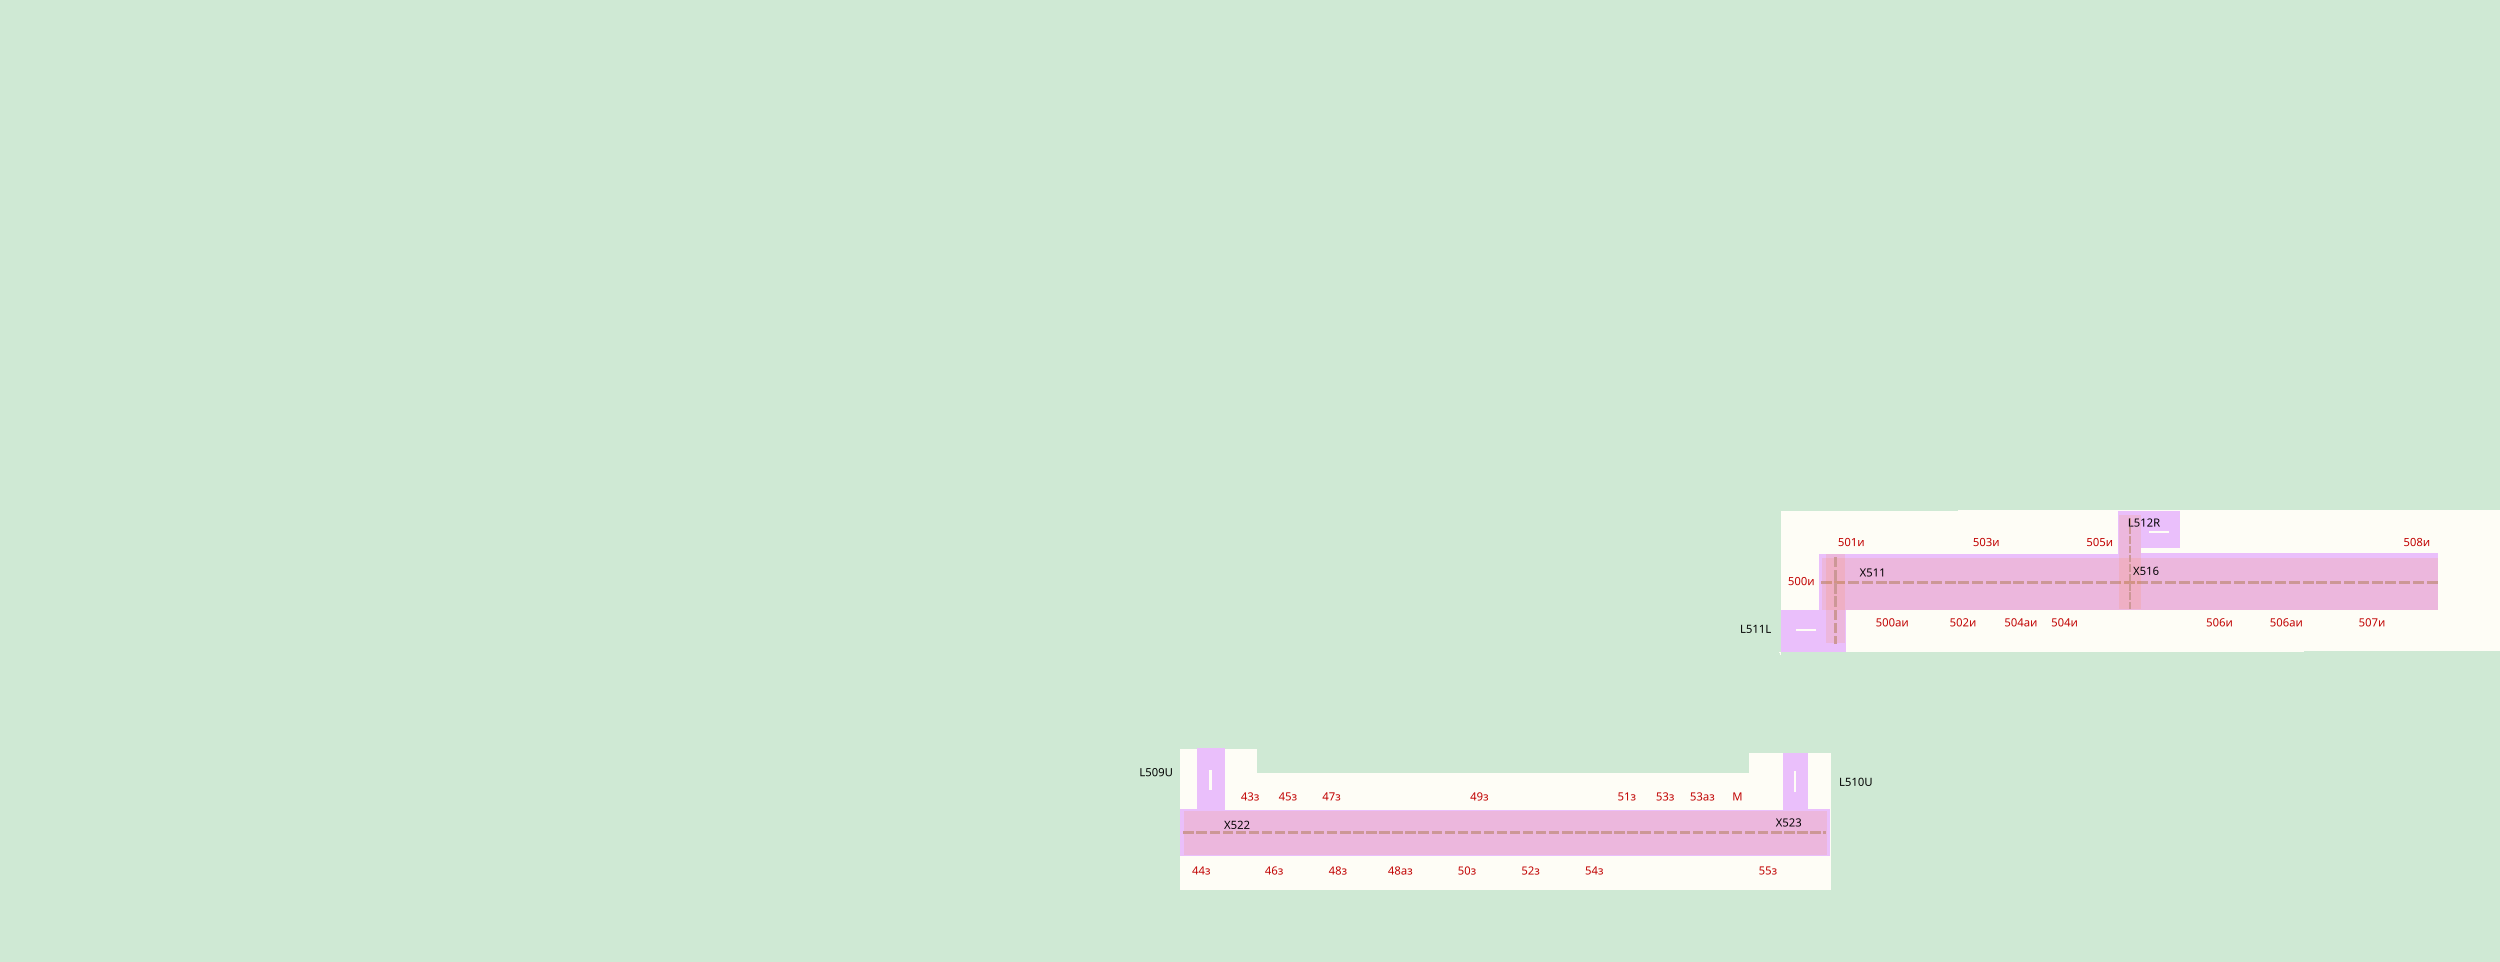
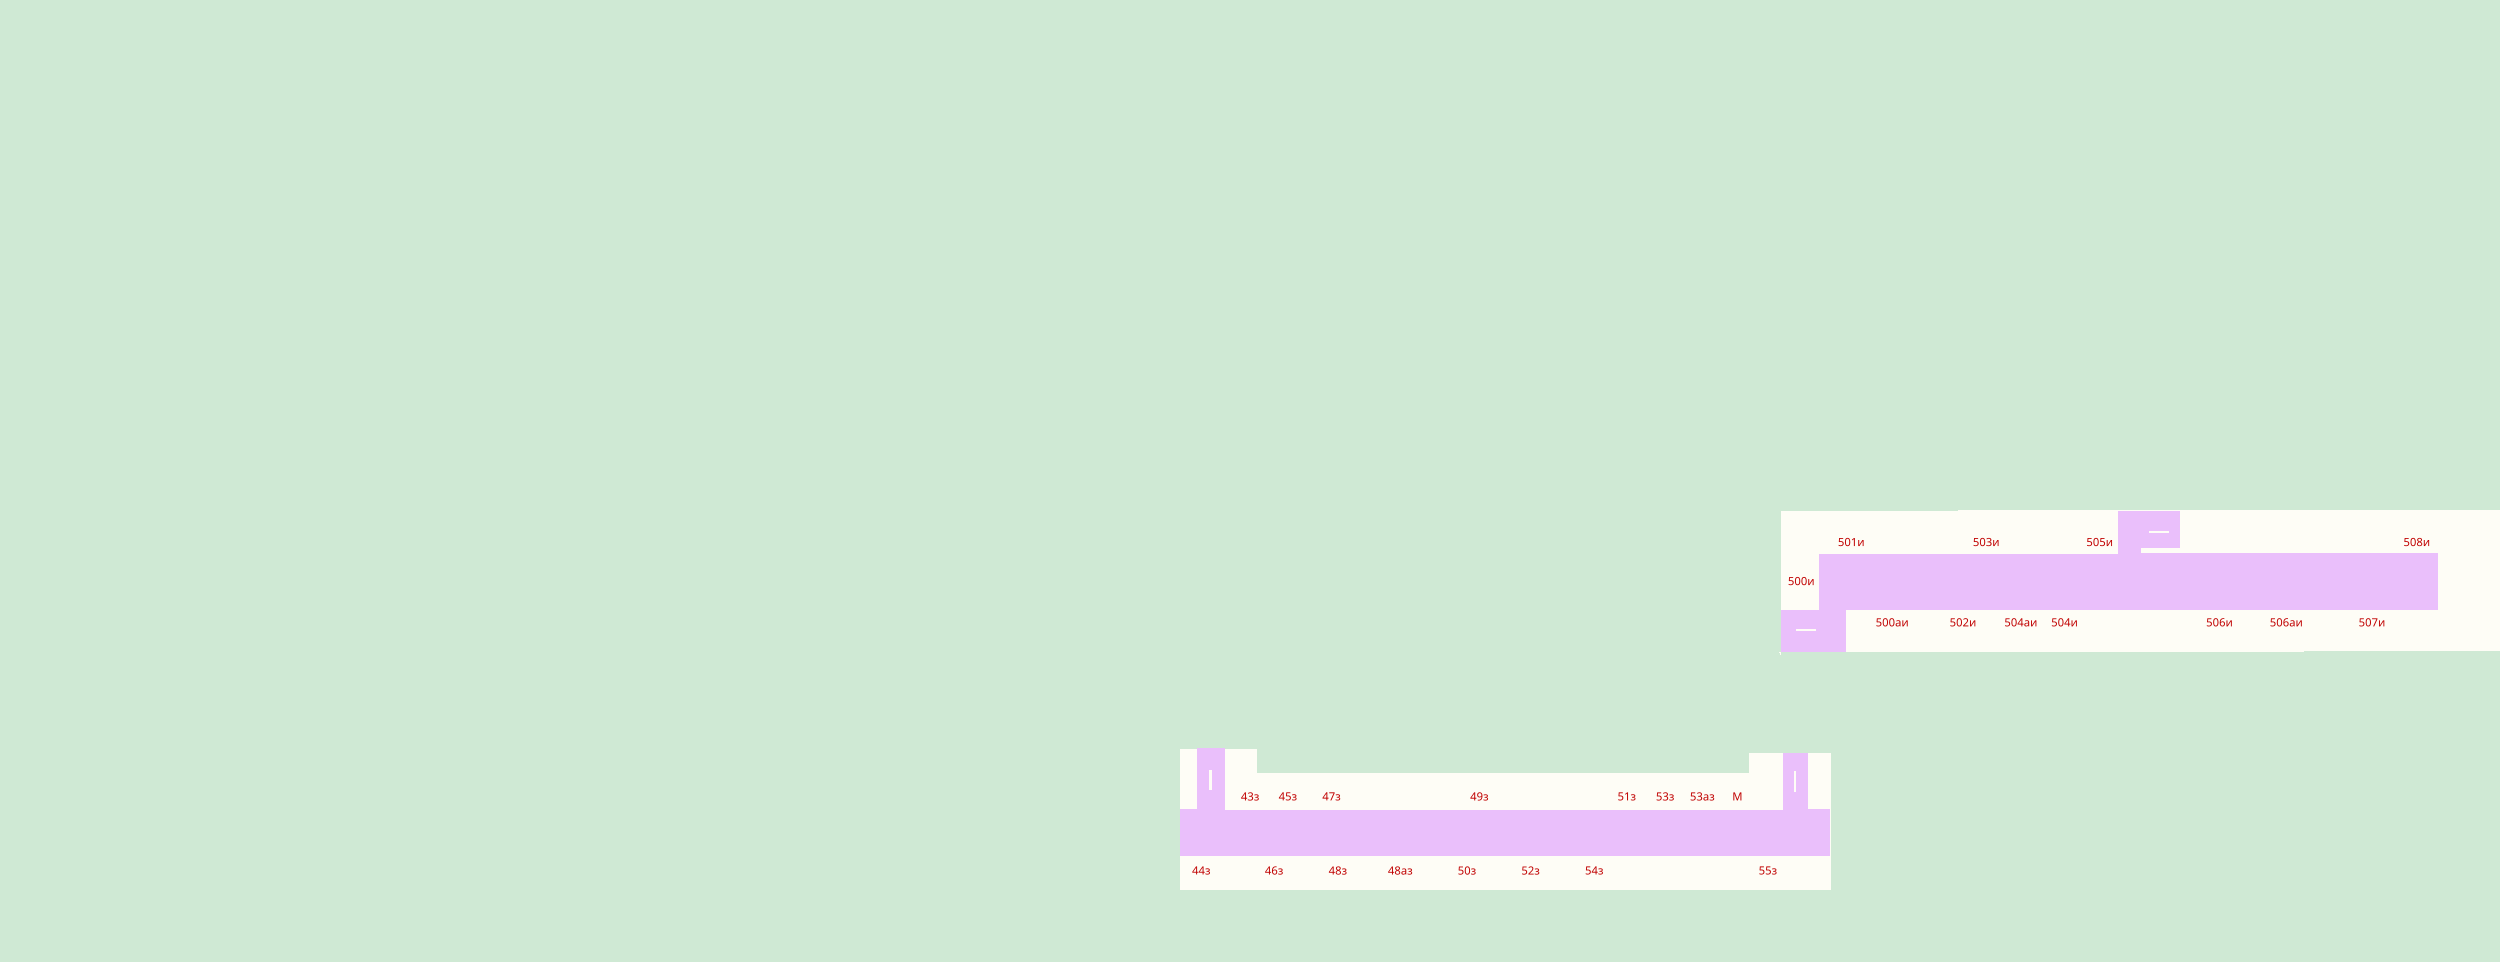
<svg xmlns="http://www.w3.org/2000/svg" width="12.283in" height="4.722in" id="svg4690" version="1.1" viewBox="0 0 868.598 425" style="shape-rendering:crispEdges;enable-background:new">
  <defs id="defs4692">
    </defs>
  <g id="layer2" style="display:inline" transform="translate(-121.7844,-1.080227)">
    <rect style="color:#000000;clip-rule:nonzero;display:inline;overflow:visible;visibility:visible;opacity:1;isolation:auto;mix-blend-mode:normal;color-interpolation:sRGB;color-interpolation-filters:linearRGB;solid-color:#000000;solid-opacity:1;fill:#cfe9d4;fill-opacity:1;fill-rule:evenodd;stroke:none;stroke-width:40.459;stroke-linecap:butt;stroke-linejoin:miter;stroke-miterlimit:3.727;stroke-dasharray:none;stroke-dashoffset:0;stroke-opacity:1;color-rendering:auto;image-rendering:auto;shape-rendering:auto;text-rendering:auto;enable-background:accumulate" id="rect4369" width="3009.273" height="1907.568" x="-926.411" y="-721.215" />
    <path style="display:inline;fill:#fefdf6;fill-opacity:1;fill-rule:evenodd;stroke:none;stroke-width:3;stroke-linecap:butt;stroke-linejoin:miter;stroke-miterlimit:3.727;stroke-dasharray:none;stroke-opacity:1" d="m 791.978,334.126 20.836,0 0,60.501 -287.575,0 0,-0.587 0,-61.676 c 6.33,0.032 2.659,-0.031 13.989,-0.084 l 19.877,0.084 0,10.573 217.547,0 0,-8.811 15.576,0" id="path4965-8" />
    <path style="display:inline;fill:#fefdf6;fill-opacity:1;fill-rule:evenodd;stroke:none;stroke-width:3;stroke-linecap:butt;stroke-linejoin:miter;stroke-miterlimit:3.727;stroke-dasharray:none;stroke-opacity:1" d="m 790.87,290.915 c 0.094,-20.597 0.038,-43.445 0.038,-64.042 l 319.518,-0.19 0,62.357 -320.432,0.5" id="path6805-6" />
  </g>
  <g id="layer1" style="display:inline" transform="translate(-121.7844,-1.080227)">
    <path style="display:inline;fill:#eabffb;fill-opacity:1;fill-rule:evenodd;stroke:none;stroke-width:1px;stroke-linecap:butt;stroke-linejoin:miter;stroke-opacity:1" d="m 790.554,270.801 17.25,0 0,-24.75 132,0 0,-19.188 27.5,0 0,16.688 -17,0 0,2.25 131.25,0 0,25 -261.75,0 0,18.75 -28.875,0 0,-18.75 z" id="path4488" />
    <path style="fill:#eabffb;fill-opacity:1;fill-rule:evenodd;stroke:none;stroke-width:1px;stroke-linecap:butt;stroke-linejoin:miter;stroke-opacity:1" d="m 525,380 0,-21.25 7.75,0 0,-26.75 12.25,0 0,27.25 246.75,0 0,-25 11.25,0 0,24.75 9.75,0 0,20.75 -287.75,0 z" id="path4361" />
    <path style="display:inline;fill:#fefdf6;fill-opacity:1;fill-rule:evenodd;stroke:#fefdf6;stroke-width:1;stroke-linecap:butt;stroke-linejoin:miter;stroke-miterlimit:4;stroke-dasharray:none;stroke-opacity:1" d="m 953.799,236.293 8.865,0" id="path3349" />
    <path style="display:inline;fill:none;fill-rule:evenodd;stroke:#fefdf6;stroke-width:1;stroke-linecap:butt;stroke-linejoin:miter;stroke-miterlimit:4;stroke-dasharray:none;stroke-opacity:1" d="m 797.471,279.794 8.865,0" id="path3349-3" />
    <path style="display:inline;opacity:1;fill:none;fill-rule:evenodd;stroke:#fefdf6;stroke-width:1;stroke-linecap:butt;stroke-linejoin:miter;stroke-miterlimit:4;stroke-dasharray:none;stroke-opacity:1" d="m 538.606,341.549 0,9.072" id="path3349-3-0-6" />
    <path style="display:inline;opacity:1;fill:none;fill-rule:evenodd;stroke:#fefdf6;stroke-width:1;stroke-linecap:butt;stroke-linejoin:miter;stroke-miterlimit:4;stroke-dasharray:none;stroke-opacity:1" d="m 797.201,342.035 0,9.072" id="path3349-3-0" />
  </g>
-   <g id="layer4" style="display:inline;opacity:0.99" transform="translate(-121.7844,-1.080227)">
+   <g id="layer4" style="display:none;opacity:0.99" transform="translate(-121.7844,-1.080227)">
    <rect style="display:inline;opacity:1;fill:#ff7b00;fill-opacity:0.121;stroke:none;stroke-width:1;stroke-miterlimit:4;stroke-dasharray:4, 1;stroke-dashoffset:0;stroke-opacity:1" id="rect4234-51-48-85" width="19.493" height="284.363" x="-379.105" y="526.806" transform="matrix(-2.125523e-4,-1,1,-1.3513822e-4,0,0)" />
    <text xml:space="preserve" style="font-style:normal;font-weight:normal;font-size:5px;line-height:125%;font-family:sans-serif;letter-spacing:0px;word-spacing:0px;display:inline;opacity:1;fill:#000000;fill-opacity:1;stroke:none;stroke-width:1px;stroke-linecap:butt;stroke-linejoin:miter;stroke-opacity:1" x="377.221" y="144.725" id="text4424">
      <tspan id="tspan4426" x="377.221" y="144.725" style="font-size:7.5px" />
    </text>
    <rect style="display:inline;opacity:1;fill:#ff7b00;fill-opacity:0.121;stroke:none;stroke-width:1;stroke-miterlimit:4;stroke-dasharray:4, 1;stroke-dashoffset:0;stroke-opacity:1" id="rect4234-51-48" width="23.166" height="272.65" x="-270.977" y="808.853" transform="matrix(-1.8301595e-4,-1,1,-1.5694774e-4,0,0)" />
    <path style="display:inline;opacity:1;fill:none;fill-rule:evenodd;stroke:#cc9795;stroke-width:1.218;stroke-linecap:butt;stroke-linejoin:miter;stroke-miterlimit:4;stroke-dasharray:4.873, 1.218;stroke-dashoffset:0;stroke-opacity:1" d="m 808.41,258.738 273.416,0" id="path8505-6-7" />
    <rect style="display:inline;opacity:1;fill:#ff7b00;fill-opacity:0.121;stroke:none;stroke-width:1;stroke-miterlimit:4;stroke-dasharray:4, 1;stroke-dashoffset:0;stroke-opacity:1" id="rect4234-51-48-8" width="8.684" height="39.357" x="810.487" y="246.274" transform="matrix(1,-6.6034152e-5,4.3498561e-4,0.9999999,0,0)" />
    <path style="display:inline;opacity:1;fill:none;fill-rule:evenodd;stroke:#cc9795;stroke-width:1.161;stroke-linecap:butt;stroke-linejoin:miter;stroke-miterlimit:4;stroke-dasharray:4.645, 1.161;stroke-dashoffset:0;stroke-opacity:1" d="m 814.945,247.386 0,38.371" id="path8505-6-7-9" />
    <text xml:space="preserve" style="font-style:normal;font-variant:normal;font-weight:normal;font-stretch:normal;font-size:5px;line-height:125%;font-family:sans-serif;-inkscape-font-specification:'sans-serif, Normal';text-align:start;letter-spacing:0px;word-spacing:0px;writing-mode:lr-tb;text-anchor:start;display:inline;opacity:1;fill:#000000;fill-opacity:1;stroke:none;stroke-width:1px;stroke-linecap:butt;stroke-linejoin:miter;stroke-opacity:1" x="825.643" y="256.003" id="text4428-89-7-1-0-1-2">
      <tspan id="tspan4528-30-1" x="825.643" y="256.003">X511</tspan>
    </text>
    <text xml:space="preserve" style="font-style:normal;font-weight:normal;font-size:40px;line-height:125%;font-family:sans-serif;letter-spacing:0px;word-spacing:0px;display:inline;opacity:1;fill:#000000;fill-opacity:1;stroke:none;stroke-width:1px;stroke-linecap:butt;stroke-linejoin:miter;stroke-opacity:1" x="805.784" y="255.296" id="text4778">
      <tspan id="tspan4780" x="805.784" y="255.296" />
    </text>
    <rect style="display:inline;opacity:1;fill:#ff7b00;fill-opacity:0.121;stroke:none;stroke-width:1;stroke-miterlimit:4;stroke-dasharray:4, 1;stroke-dashoffset:0;stroke-opacity:1" id="rect4234-51-48-8-3" width="10.096" height="41.692" x="940.069" y="228.761" transform="matrix(1,-6.0172861e-5,4.7735649e-4,0.9999999,0,0)" />
    <path style="display:inline;opacity:1;fill:none;fill-rule:evenodd;stroke:#cc9795;stroke-width:0.828;stroke-linecap:butt;stroke-linejoin:miter;stroke-miterlimit:4;stroke-dasharray:3.312, 0.828;stroke-dashoffset:0;stroke-opacity:1" d="m 945.236,229.94 0,40.648" id="path8505-6-7-9-22" />
    <text xml:space="preserve" style="font-style:normal;font-variant:normal;font-weight:normal;font-stretch:normal;font-size:5px;line-height:125%;font-family:sans-serif;-inkscape-font-specification:'sans-serif, Normal';text-align:start;letter-spacing:0px;word-spacing:0px;writing-mode:lr-tb;text-anchor:start;display:inline;opacity:1;fill:#000000;fill-opacity:1;stroke:none;stroke-width:1px;stroke-linecap:butt;stroke-linejoin:miter;stroke-opacity:1" x="507.132" y="344.325" id="text4428-00-9-8-1">
      <tspan id="tspan4518-5-0" x="507.132" y="344.325">L509U</tspan>
    </text>
    <text xml:space="preserve" style="font-style:normal;font-variant:normal;font-weight:normal;font-stretch:normal;font-size:5px;line-height:125%;font-family:sans-serif;-inkscape-font-specification:'sans-serif, Normal';text-align:start;letter-spacing:0px;word-spacing:0px;writing-mode:lr-tb;text-anchor:start;display:inline;opacity:1;fill:#000000;fill-opacity:1;stroke:none;stroke-width:1px;stroke-linecap:butt;stroke-linejoin:miter;stroke-opacity:1" x="816.535" y="348.603" id="text4428-00-9-8-5">
      <tspan id="tspan4518-5-37" x="816.535" y="348.603">L510U</tspan>
    </text>
    <flowRoot transform="translate(-2.0855,-1.382068)" xml:space="preserve" id="flowRoot4964" style="font-style:normal;font-weight:normal;font-size:40px;line-height:125%;font-family:sans-serif;letter-spacing:0px;word-spacing:0px;display:inline;opacity:1;fill:#000000;fill-opacity:1;stroke:none;stroke-width:1px;stroke-linecap:butt;stroke-linejoin:miter;stroke-opacity:1">
      <flowRegion id="flowRegion4966">
        <rect id="rect4968" width="1" height="140" x="598.5" y="213" />
      </flowRegion>
      <flowPara id="flowPara4970" />
    </flowRoot>
    <text xml:space="preserve" style="font-style:normal;font-variant:normal;font-weight:normal;font-stretch:normal;font-size:5px;line-height:125%;font-family:sans-serif;-inkscape-font-specification:'sans-serif, Normal';text-align:start;letter-spacing:0px;word-spacing:0px;writing-mode:lr-tb;text-anchor:start;display:inline;opacity:1;fill:#000000;fill-opacity:1;stroke:none;stroke-width:1px;stroke-linecap:butt;stroke-linejoin:miter;stroke-opacity:1" x="944.255" y="233.936" id="text4428-00-9-8-2">
      <tspan id="tspan4518-5-41" x="944.255" y="233.936">L512R</tspan>
    </text>
    <text xml:space="preserve" style="font-style:normal;font-variant:normal;font-weight:normal;font-stretch:normal;font-size:5px;line-height:125%;font-family:sans-serif;-inkscape-font-specification:'sans-serif, Normal';text-align:start;letter-spacing:0px;word-spacing:0px;writing-mode:lr-tb;text-anchor:start;display:inline;opacity:1;fill:#000000;fill-opacity:1;stroke:none;stroke-width:1px;stroke-linecap:butt;stroke-linejoin:miter;stroke-opacity:1" x="772.755" y="280.936" id="text4428-00-9-8-14">
      <tspan x="772.755" y="280.936" id="tspan4362">L511L</tspan>
    </text>
    <text xml:space="preserve" style="font-style:normal;font-variant:normal;font-weight:normal;font-stretch:normal;font-size:5px;line-height:125%;font-family:sans-serif;-inkscape-font-specification:'sans-serif, Normal';text-align:start;letter-spacing:0px;word-spacing:0px;writing-mode:lr-tb;text-anchor:start;display:inline;opacity:1;fill:#000000;fill-opacity:1;stroke:none;stroke-width:1px;stroke-linecap:butt;stroke-linejoin:miter;stroke-opacity:1" x="946.558" y="255.296" id="text4428-89-7-1-0-1-1-6-3">
      <tspan x="946.558" y="255.296" id="tspan4834-8">X516</tspan>
    </text>
    <path style="display:inline;opacity:1;fill:none;fill-rule:evenodd;stroke:#cc9795;stroke-width:1.155;stroke-linecap:butt;stroke-linejoin:miter;stroke-miterlimit:4;stroke-dasharray:4.62, 1.155;stroke-dashoffset:0;stroke-opacity:1" d="m 526.627,369.267 284.318,0" id="path8505-6-7-7" />
    <text xml:space="preserve" style="font-style:normal;font-variant:normal;font-weight:normal;font-stretch:normal;font-size:5px;line-height:125%;font-family:sans-serif;-inkscape-font-specification:'sans-serif, Normal';text-align:start;letter-spacing:0px;word-spacing:0px;writing-mode:lr-tb;text-anchor:start;display:inline;opacity:1;fill:#000000;fill-opacity:1;stroke:none;stroke-width:1px;stroke-linecap:butt;stroke-linejoin:miter;stroke-opacity:1" x="544.59" y="367.624" id="text4428-89-7-1-0-1-2-3">
      <tspan id="tspan4528-30-1-2" x="544.59" y="367.624">X522</tspan>
    </text>
    <text xml:space="preserve" style="font-style:normal;font-variant:normal;font-weight:normal;font-stretch:normal;font-size:5px;line-height:125%;font-family:sans-serif;-inkscape-font-specification:'sans-serif, Normal';text-align:start;letter-spacing:0px;word-spacing:0px;writing-mode:lr-tb;text-anchor:start;display:inline;opacity:1;fill:#000000;fill-opacity:1;stroke:none;stroke-width:1px;stroke-linecap:butt;stroke-linejoin:miter;stroke-opacity:1" x="788.542" y="366.563" id="text4428-89-7-1-0-1-2-7">
      <tspan id="tspan4528-30-1-0" x="788.542" y="366.563">X523</tspan>
      <tspan x="788.542" y="372.813" id="tspan3578" />
    </text>
  </g>
  <g id="layer3" style="display:inline" transform="translate(-121.7844,-1.080227)">
    <text id="text3792" y="355.024" x="568.747" style="font-style:normal;font-variant:normal;font-weight:normal;font-stretch:normal;font-size:5px;line-height:125%;font-family:sans-serif;-inkscape-font-specification:'sans-serif, Normal';text-align:start;letter-spacing:0px;word-spacing:0px;writing-mode:lr-tb;text-anchor:start;display:inline;fill:#c00000;fill-opacity:1;stroke:none;stroke-width:1px;stroke-linecap:butt;stroke-linejoin:miter;stroke-opacity:1" xml:space="preserve">
      <tspan y="355.024" x="568.747" id="tspan3794">45з</tspan>
      <tspan y="361.274" x="568.747" id="tspan3796" />
    </text>
    <text id="text3798" y="355.063" x="653.431" style="font-style:normal;font-variant:normal;font-weight:normal;font-stretch:normal;font-size:5px;line-height:125%;font-family:sans-serif;-inkscape-font-specification:'sans-serif, Normal';text-align:start;letter-spacing:0px;word-spacing:0px;writing-mode:lr-tb;text-anchor:start;display:inline;fill:#c00000;fill-opacity:1;stroke:none;stroke-width:1px;stroke-linecap:butt;stroke-linejoin:miter;stroke-opacity:1" xml:space="preserve">
      <tspan y="355.063" x="653.431" id="tspan3800">49з</tspan>
      <tspan y="361.313" x="653.431" id="tspan3802" />
    </text>
    <text id="text3804" y="355.031" x="718.614" style="font-style:normal;font-variant:normal;font-weight:normal;font-stretch:normal;font-size:5px;line-height:125%;font-family:sans-serif;-inkscape-font-specification:'sans-serif, Normal';text-align:start;letter-spacing:0px;word-spacing:0px;writing-mode:lr-tb;text-anchor:start;display:inline;fill:#c00000;fill-opacity:1;stroke:none;stroke-width:1px;stroke-linecap:butt;stroke-linejoin:miter;stroke-opacity:1" xml:space="preserve">
      <tspan y="355.031" x="718.614" id="tspan4373">51з</tspan>
      <tspan y="361.281" x="718.614" id="tspan3808" />
    </text>
    <text id="text3810" y="355.062" x="735.577" style="font-style:normal;font-variant:normal;font-weight:normal;font-stretch:normal;font-size:5px;line-height:125%;font-family:sans-serif;-inkscape-font-specification:'sans-serif, Normal';text-align:start;letter-spacing:0px;word-spacing:0px;writing-mode:lr-tb;text-anchor:start;display:inline;fill:#c00000;fill-opacity:1;stroke:none;stroke-width:1px;stroke-linecap:butt;stroke-linejoin:miter;stroke-opacity:1" xml:space="preserve">
      <tspan y="355.062" x="735.577" id="tspan3812">53з</tspan>
    </text>
    <text id="text3814" y="355.062" x="750.622" style="font-style:normal;font-variant:normal;font-weight:normal;font-stretch:normal;font-size:5px;line-height:125%;font-family:sans-serif;-inkscape-font-specification:'sans-serif, Normal';text-align:start;letter-spacing:0px;word-spacing:0px;writing-mode:lr-tb;text-anchor:start;display:inline;fill:#c00000;fill-opacity:1;stroke:none;stroke-width:1px;stroke-linecap:butt;stroke-linejoin:miter;stroke-opacity:1" xml:space="preserve">
      <tspan y="355.062" x="750.622" id="tspan3816">53аз</tspan>
      <tspan y="361.312" x="750.622" id="tspan3818" />
    </text>
    <text id="text3820" y="355.062" x="769.341" style="font-style:normal;font-variant:normal;font-weight:normal;font-stretch:normal;font-size:5px;line-height:125%;font-family:sans-serif;-inkscape-font-specification:'sans-serif, Normal';text-align:start;letter-spacing:0px;word-spacing:0px;writing-mode:lr-tb;text-anchor:start;display:inline;fill:#c00000;fill-opacity:1;stroke:none;stroke-width:1px;stroke-linecap:butt;stroke-linejoin:miter;stroke-opacity:1" xml:space="preserve">
      <tspan y="355.062" x="769.341" id="tspan3824">М</tspan>
    </text>
    <text xml:space="preserve" style="font-style:normal;font-variant:normal;font-weight:normal;font-stretch:normal;font-size:5px;line-height:125%;font-family:sans-serif;-inkscape-font-specification:'sans-serif, Normal';text-align:start;letter-spacing:0px;word-spacing:0px;writing-mode:lr-tb;text-anchor:start;display:inline;fill:#c00000;fill-opacity:1;stroke:none;stroke-width:1px;stroke-linecap:butt;stroke-linejoin:miter;stroke-opacity:1" x="530.448" y="387.789" id="text3842">
      <tspan id="tspan3844" x="530.448" y="387.789">44з</tspan>
      <tspan id="tspan3846" x="530.448" y="394.039" />
    </text>
    <text xml:space="preserve" style="font-style:normal;font-variant:normal;font-weight:normal;font-stretch:normal;font-size:5px;line-height:125%;font-family:sans-serif;-inkscape-font-specification:'sans-serif, Normal';text-align:start;letter-spacing:0px;word-spacing:0px;writing-mode:lr-tb;text-anchor:start;display:inline;fill:#c00000;fill-opacity:1;stroke:none;stroke-width:1px;stroke-linecap:butt;stroke-linejoin:miter;stroke-opacity:1" x="562.652" y="387.817" id="text3848">
      <tspan id="tspan3850" x="562.652" y="387.817">46з</tspan>
      <tspan id="tspan3852" x="562.652" y="394.067" />
    </text>
    <text xml:space="preserve" style="font-style:normal;font-variant:normal;font-weight:normal;font-stretch:normal;font-size:5px;line-height:125%;font-family:sans-serif;-inkscape-font-specification:'sans-serif, Normal';text-align:start;letter-spacing:0px;word-spacing:0px;writing-mode:lr-tb;text-anchor:start;display:inline;fill:#c00000;fill-opacity:1;stroke:none;stroke-width:1px;stroke-linecap:butt;stroke-linejoin:miter;stroke-opacity:1" x="590.855" y="387.821" id="text3854">
      <tspan id="tspan3856" x="590.855" y="387.821">48з</tspan>
    </text>
    <text xml:space="preserve" style="font-style:normal;font-variant:normal;font-weight:normal;font-stretch:normal;font-size:5px;line-height:125%;font-family:sans-serif;-inkscape-font-specification:'sans-serif, Normal';text-align:start;letter-spacing:0px;word-spacing:0px;writing-mode:lr-tb;text-anchor:start;display:inline;fill:#c00000;fill-opacity:1;stroke:none;stroke-width:1px;stroke-linecap:butt;stroke-linejoin:miter;stroke-opacity:1" x="617.059" y="387.821" id="text3858">
      <tspan id="tspan3860" x="617.059" y="387.821">48аз</tspan>
      <tspan id="tspan3862" x="617.059" y="394.071" />
    </text>
    <text xml:space="preserve" style="font-style:normal;font-variant:normal;font-weight:normal;font-stretch:normal;font-size:5px;line-height:125%;font-family:sans-serif;-inkscape-font-specification:'sans-serif, Normal';text-align:start;letter-spacing:0px;word-spacing:0px;writing-mode:lr-tb;text-anchor:start;display:inline;fill:#c00000;fill-opacity:1;stroke:none;stroke-width:1px;stroke-linecap:butt;stroke-linejoin:miter;stroke-opacity:1" x="676.082" y="387.821" id="text3864">
      <tspan id="tspan3866" x="676.082" y="387.821">52з</tspan>
    </text>
    <text id="text3868" y="387.783" x="781.017" style="font-style:normal;font-variant:normal;font-weight:normal;font-stretch:normal;font-size:5px;line-height:125%;font-family:sans-serif;-inkscape-font-specification:'sans-serif, Normal';text-align:start;letter-spacing:0px;word-spacing:0px;writing-mode:lr-tb;text-anchor:start;display:inline;fill:#c00000;fill-opacity:1;stroke:none;stroke-width:1px;stroke-linecap:butt;stroke-linejoin:miter;stroke-opacity:1" xml:space="preserve">
      <tspan y="387.783" x="781.017" id="tspan3870">55з</tspan>
    </text>
    <text id="text3872" y="387.82" x="647.937" style="font-style:normal;font-variant:normal;font-weight:normal;font-stretch:normal;font-size:5px;line-height:125%;font-family:sans-serif;-inkscape-font-specification:'sans-serif, Normal';text-align:start;letter-spacing:0px;word-spacing:0px;writing-mode:lr-tb;text-anchor:start;display:inline;fill:#c00000;fill-opacity:1;stroke:none;stroke-width:1px;stroke-linecap:butt;stroke-linejoin:miter;stroke-opacity:1" xml:space="preserve">
      <tspan y="387.82" x="647.937" id="tspan3874">50з</tspan>
    </text>
    <text id="text3876" y="387.783" x="704.227" style="font-style:normal;font-variant:normal;font-weight:normal;font-stretch:normal;font-size:5px;line-height:125%;font-family:sans-serif;-inkscape-font-specification:'sans-serif, Normal';text-align:start;letter-spacing:0px;word-spacing:0px;writing-mode:lr-tb;text-anchor:start;display:inline;fill:#c00000;fill-opacity:1;stroke:none;stroke-width:1px;stroke-linecap:butt;stroke-linejoin:miter;stroke-opacity:1" xml:space="preserve">
      <tspan y="387.783" x="704.227" id="tspan3878">54з</tspan>
    </text>
    <text id="text3792-6" y="355.062" x="552.048" style="font-style:normal;font-variant:normal;font-weight:normal;font-stretch:normal;font-size:5px;line-height:125%;font-family:sans-serif;-inkscape-font-specification:'sans-serif, Normal';text-align:start;letter-spacing:0px;word-spacing:0px;writing-mode:lr-tb;text-anchor:start;display:inline;fill:#c00000;fill-opacity:1;stroke:none;stroke-width:1px;stroke-linecap:butt;stroke-linejoin:miter;stroke-opacity:1" xml:space="preserve">
      <tspan y="355.062" x="552.048" id="tspan3794-3">43з</tspan>
      <tspan y="361.312" x="552.048" id="tspan3796-7" />
    </text>
    <text id="text3792-6-7" y="355.031" x="588.048" style="font-style:normal;font-variant:normal;font-weight:normal;font-stretch:normal;font-size:5px;line-height:125%;font-family:sans-serif;-inkscape-font-specification:'sans-serif, Normal';text-align:start;letter-spacing:0px;word-spacing:0px;writing-mode:lr-tb;text-anchor:start;display:inline;fill:#c00000;fill-opacity:1;stroke:none;stroke-width:1px;stroke-linecap:butt;stroke-linejoin:miter;stroke-opacity:1" xml:space="preserve">
      <tspan y="355.031" x="588.048" id="tspan3794-3-2">47з</tspan>
      <tspan y="361.281" x="588.048" id="tspan3796-7-0" />
    </text>
    <text id="text3792-5" y="242.557" x="816.055" style="font-style:normal;font-variant:normal;font-weight:normal;font-stretch:normal;font-size:5px;line-height:125%;font-family:sans-serif;-inkscape-font-specification:'sans-serif, Normal';text-align:start;letter-spacing:0px;word-spacing:0px;writing-mode:lr-tb;text-anchor:start;display:inline;fill:#c00000;fill-opacity:1;stroke:none;stroke-width:1px;stroke-linecap:butt;stroke-linejoin:miter;stroke-opacity:1" xml:space="preserve">
      <tspan y="242.557" x="816.055" id="tspan3796-8">501и</tspan>
    </text>
    <text id="text3798-7" y="242.557" x="875.738" style="font-style:normal;font-variant:normal;font-weight:normal;font-stretch:normal;font-size:5px;line-height:125%;font-family:sans-serif;-inkscape-font-specification:'sans-serif, Normal';text-align:start;letter-spacing:0px;word-spacing:0px;writing-mode:lr-tb;text-anchor:start;display:inline;fill:#c00000;fill-opacity:1;stroke:none;stroke-width:1px;stroke-linecap:butt;stroke-linejoin:miter;stroke-opacity:1" xml:space="preserve">
      <tspan y="242.557" x="875.738" id="tspan3802-1">503и</tspan>
    </text>
    <text id="text3804-3" y="242.557" x="925.921" style="font-style:normal;font-variant:normal;font-weight:normal;font-stretch:normal;font-size:5px;line-height:125%;font-family:sans-serif;-inkscape-font-specification:'sans-serif, Normal';text-align:start;letter-spacing:0px;word-spacing:0px;writing-mode:lr-tb;text-anchor:start;display:inline;fill:#c00000;fill-opacity:1;stroke:none;stroke-width:1px;stroke-linecap:butt;stroke-linejoin:miter;stroke-opacity:1" xml:space="preserve">
      <tspan y="242.557" x="925.921" id="tspan3808-9">505и</tspan>
    </text>
    <text id="text3820-3" y="242.557" x="1066.148" style="font-style:normal;font-variant:normal;font-weight:normal;font-stretch:normal;font-size:5px;line-height:125%;font-family:sans-serif;-inkscape-font-specification:'sans-serif, Normal';text-align:start;letter-spacing:0px;word-spacing:0px;writing-mode:lr-tb;text-anchor:start;display:inline;fill:#c00000;fill-opacity:1;stroke:none;stroke-width:1px;stroke-linecap:butt;stroke-linejoin:miter;stroke-opacity:1" xml:space="preserve">
      <tspan y="242.557" x="1066.148" id="tspan3657">508и</tspan>
    </text>
    <text xml:space="preserve" style="font-style:normal;font-variant:normal;font-weight:normal;font-stretch:normal;font-size:5px;line-height:125%;font-family:sans-serif;-inkscape-font-specification:'sans-serif, Normal';text-align:start;letter-spacing:0px;word-spacing:0px;writing-mode:lr-tb;text-anchor:start;display:inline;fill:#c00000;fill-opacity:1;stroke:none;stroke-width:1px;stroke-linecap:butt;stroke-linejoin:miter;stroke-opacity:1" x="832.755" y="278.071" id="text3842-5">
      <tspan id="tspan3846-8" x="832.755" y="278.071">500аи</tspan>
    </text>
    <text xml:space="preserve" style="font-style:normal;font-variant:normal;font-weight:normal;font-stretch:normal;font-size:5px;line-height:125%;font-family:sans-serif;-inkscape-font-specification:'sans-serif, Normal';text-align:start;letter-spacing:0px;word-spacing:0px;writing-mode:lr-tb;text-anchor:start;display:inline;fill:#c00000;fill-opacity:1;stroke:none;stroke-width:1px;stroke-linecap:butt;stroke-linejoin:miter;stroke-opacity:1" x="865.459" y="278.071" id="text3848-7">
      <tspan id="tspan3852-0" x="865.459" y="278.071">502и</tspan>
    </text>
    <text xml:space="preserve" style="font-style:normal;font-variant:normal;font-weight:normal;font-stretch:normal;font-size:5px;line-height:125%;font-family:sans-serif;-inkscape-font-specification:'sans-serif, Normal';text-align:start;letter-spacing:0px;word-spacing:0px;writing-mode:lr-tb;text-anchor:start;display:inline;fill:#c00000;fill-opacity:1;stroke:none;stroke-width:1px;stroke-linecap:butt;stroke-linejoin:miter;stroke-opacity:1" x="889.662" y="278.071" id="text3854-4">
      <tspan id="tspan3856-1" x="889.662" y="278.071">504аи</tspan>
    </text>
    <text xml:space="preserve" style="font-style:normal;font-variant:normal;font-weight:normal;font-stretch:normal;font-size:5px;line-height:125%;font-family:sans-serif;-inkscape-font-specification:'sans-serif, Normal';text-align:start;letter-spacing:0px;word-spacing:0px;writing-mode:lr-tb;text-anchor:start;display:inline;fill:#c00000;fill-opacity:1;stroke:none;stroke-width:1px;stroke-linecap:butt;stroke-linejoin:miter;stroke-opacity:1" x="910.366" y="278.071" id="text3858-1">
      <tspan id="tspan3862-0" x="910.366" y="278.071">504и</tspan>
    </text>
    <text xml:space="preserve" style="font-style:normal;font-variant:normal;font-weight:normal;font-stretch:normal;font-size:5px;line-height:125%;font-family:sans-serif;-inkscape-font-specification:'sans-serif, Normal';text-align:start;letter-spacing:0px;word-spacing:0px;writing-mode:lr-tb;text-anchor:start;display:inline;fill:#c00000;fill-opacity:1;stroke:none;stroke-width:1px;stroke-linecap:butt;stroke-linejoin:miter;stroke-opacity:1" x="978.889" y="278.071" id="text3864-3">
      <tspan id="tspan3866-0" x="978.889" y="278.071">506и</tspan>
    </text>
    <text id="text3868-5" y="278.071" x="1046.325" style="font-style:normal;font-variant:normal;font-weight:normal;font-stretch:normal;font-size:5px;line-height:125%;font-family:sans-serif;-inkscape-font-specification:'sans-serif, Normal';text-align:start;letter-spacing:0px;word-spacing:0px;writing-mode:lr-tb;text-anchor:start;display:inline;fill:#c00000;fill-opacity:1;stroke:none;stroke-width:1px;stroke-linecap:butt;stroke-linejoin:miter;stroke-opacity:1" xml:space="preserve">
      <tspan y="278.071" x="1046.325" id="tspan3870-5">507и</tspan>
    </text>
    <text id="text3876-2" y="278.071" x="1007.034" style="font-style:normal;font-variant:normal;font-weight:normal;font-stretch:normal;font-size:5px;line-height:125%;font-family:sans-serif;-inkscape-font-specification:'sans-serif, Normal';text-align:start;letter-spacing:0px;word-spacing:0px;writing-mode:lr-tb;text-anchor:start;display:inline;fill:#c00000;fill-opacity:1;stroke:none;stroke-width:1px;stroke-linecap:butt;stroke-linejoin:miter;stroke-opacity:1" xml:space="preserve">
      <tspan y="278.071" x="1007.034" id="tspan3878-9">506аи</tspan>
    </text>
    <text id="text3792-5-9" y="259.824" x="793.946" style="font-style:normal;font-variant:normal;font-weight:normal;font-stretch:normal;font-size:5px;line-height:125%;font-family:sans-serif;-inkscape-font-specification:'sans-serif, Normal';text-align:start;letter-spacing:0px;word-spacing:0px;writing-mode:lr-tb;text-anchor:start;display:inline;fill:#c00000;fill-opacity:1;stroke:none;stroke-width:1px;stroke-linecap:butt;stroke-linejoin:miter;stroke-opacity:1" xml:space="preserve">
      <tspan y="259.824" x="793.946" id="tspan3796-8-2">500и</tspan>
    </text>
  </g>
</svg>
